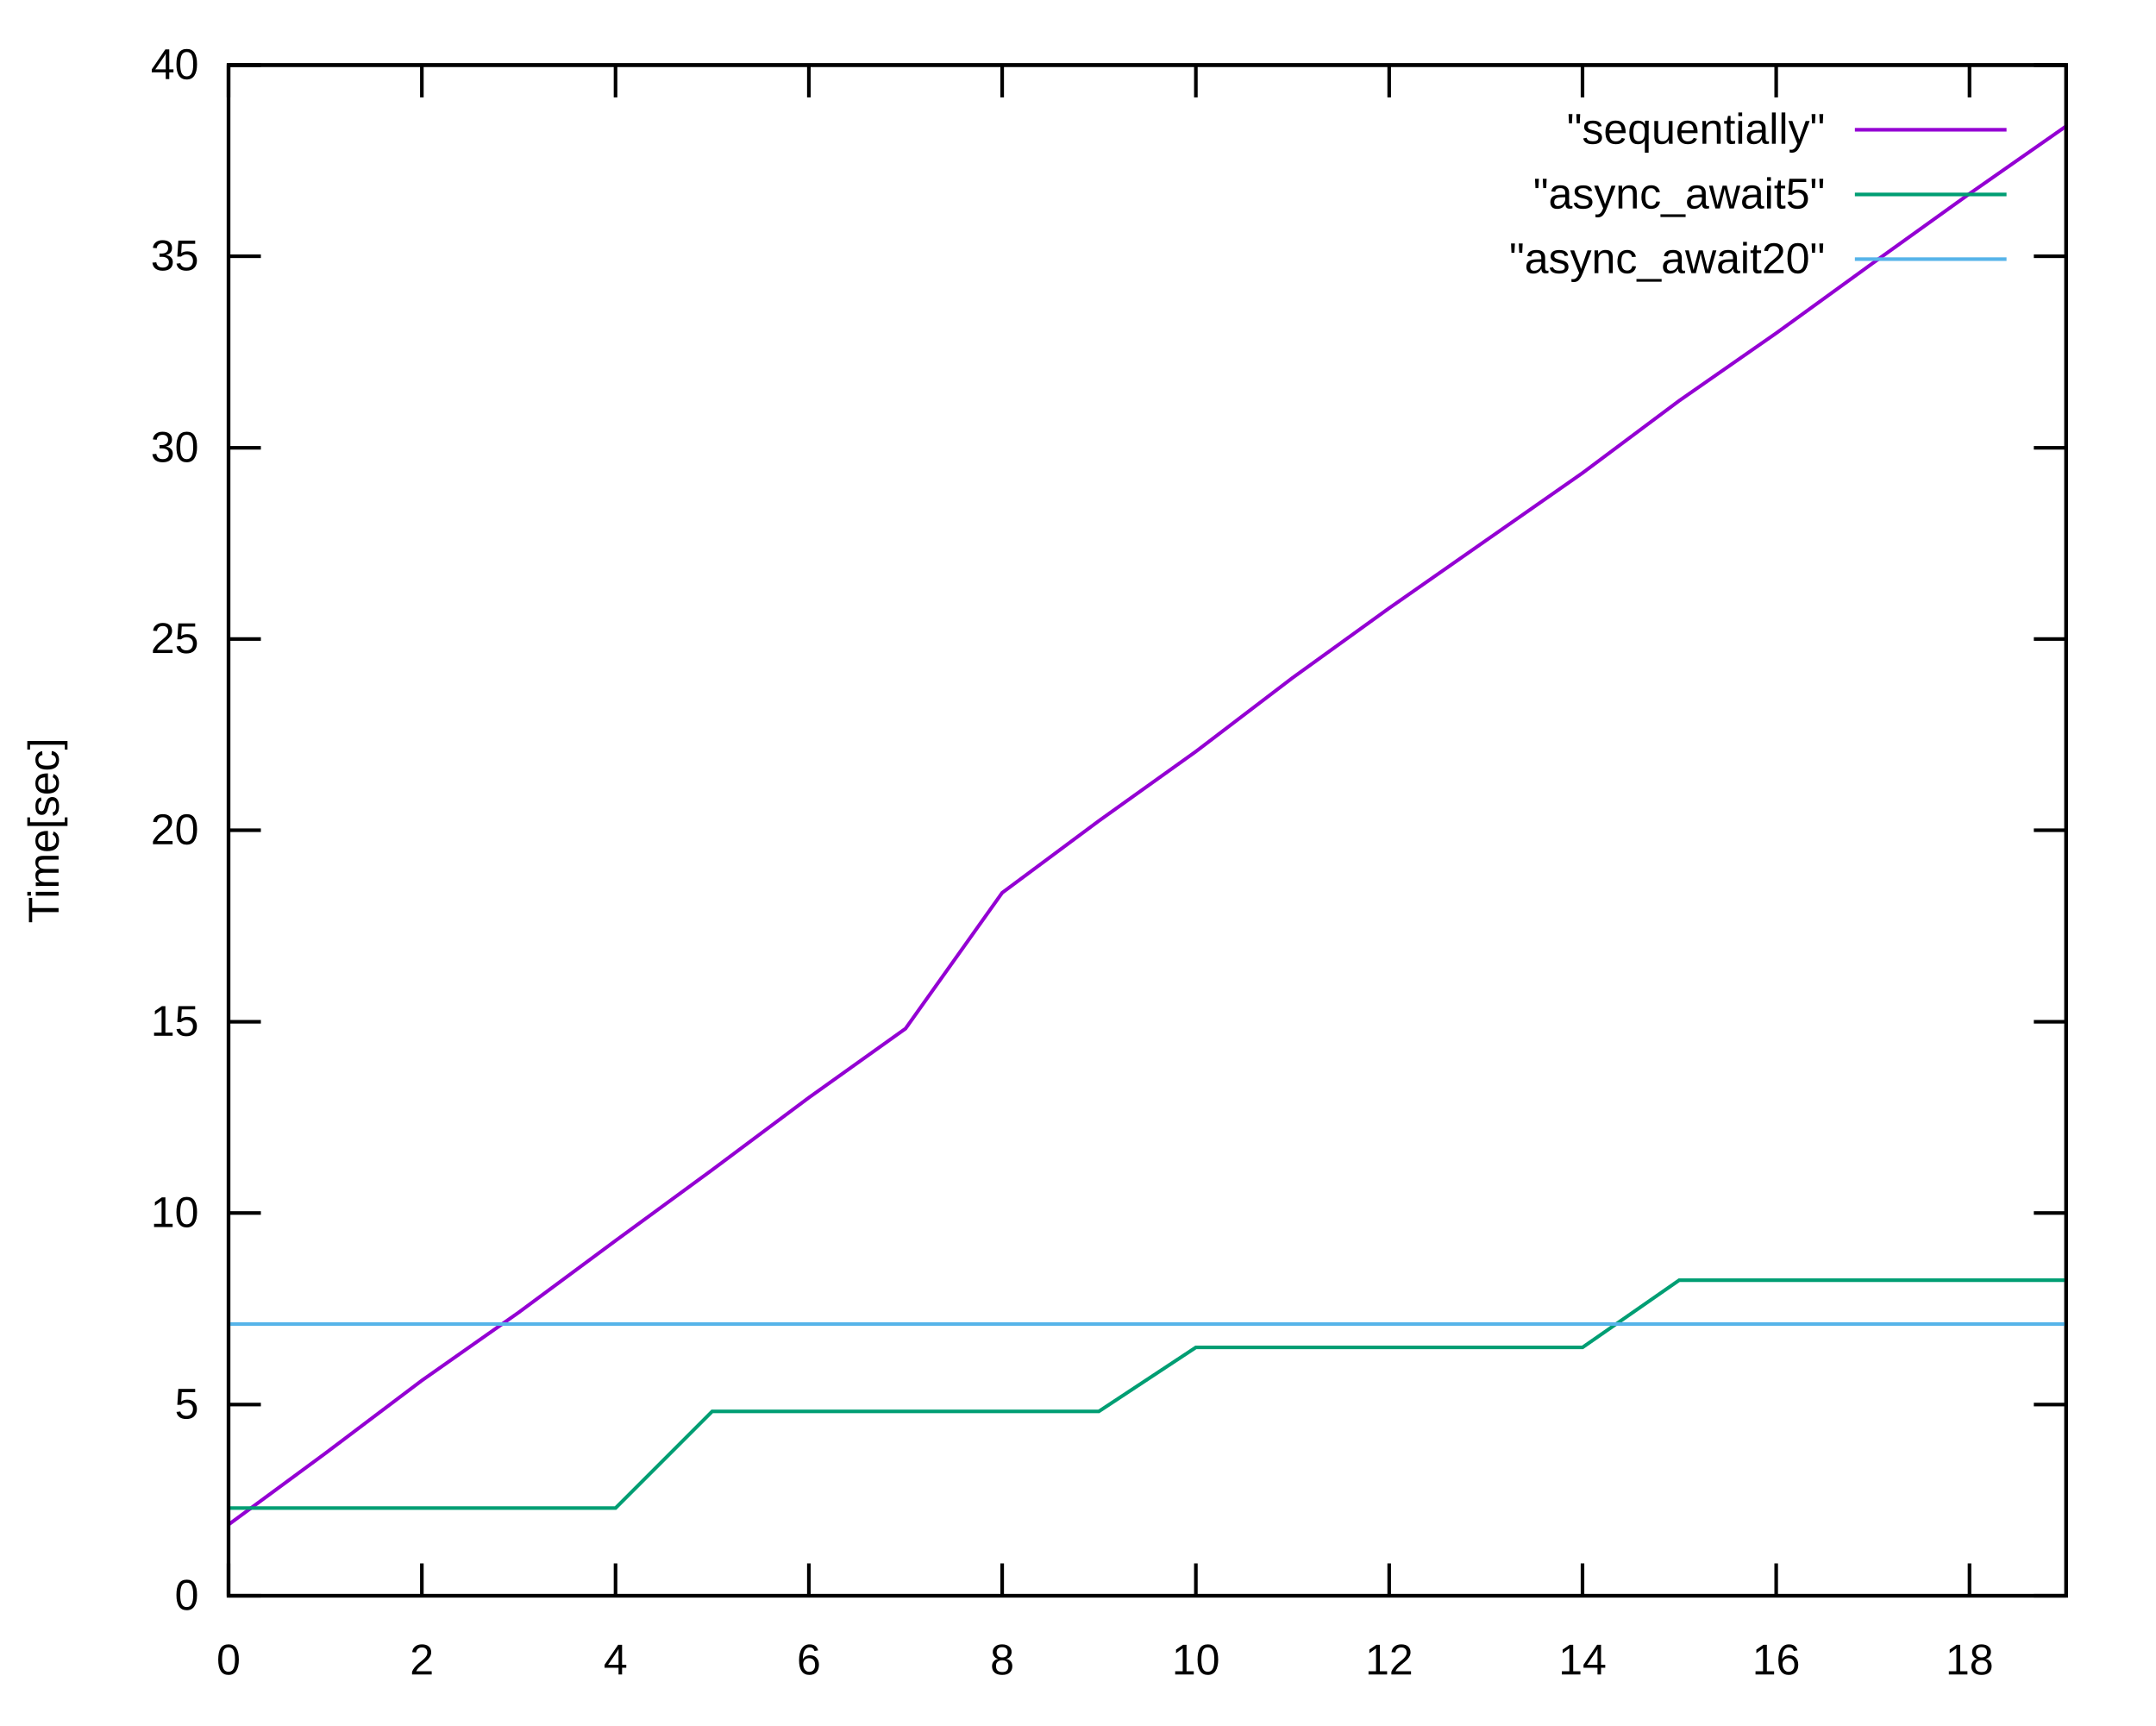
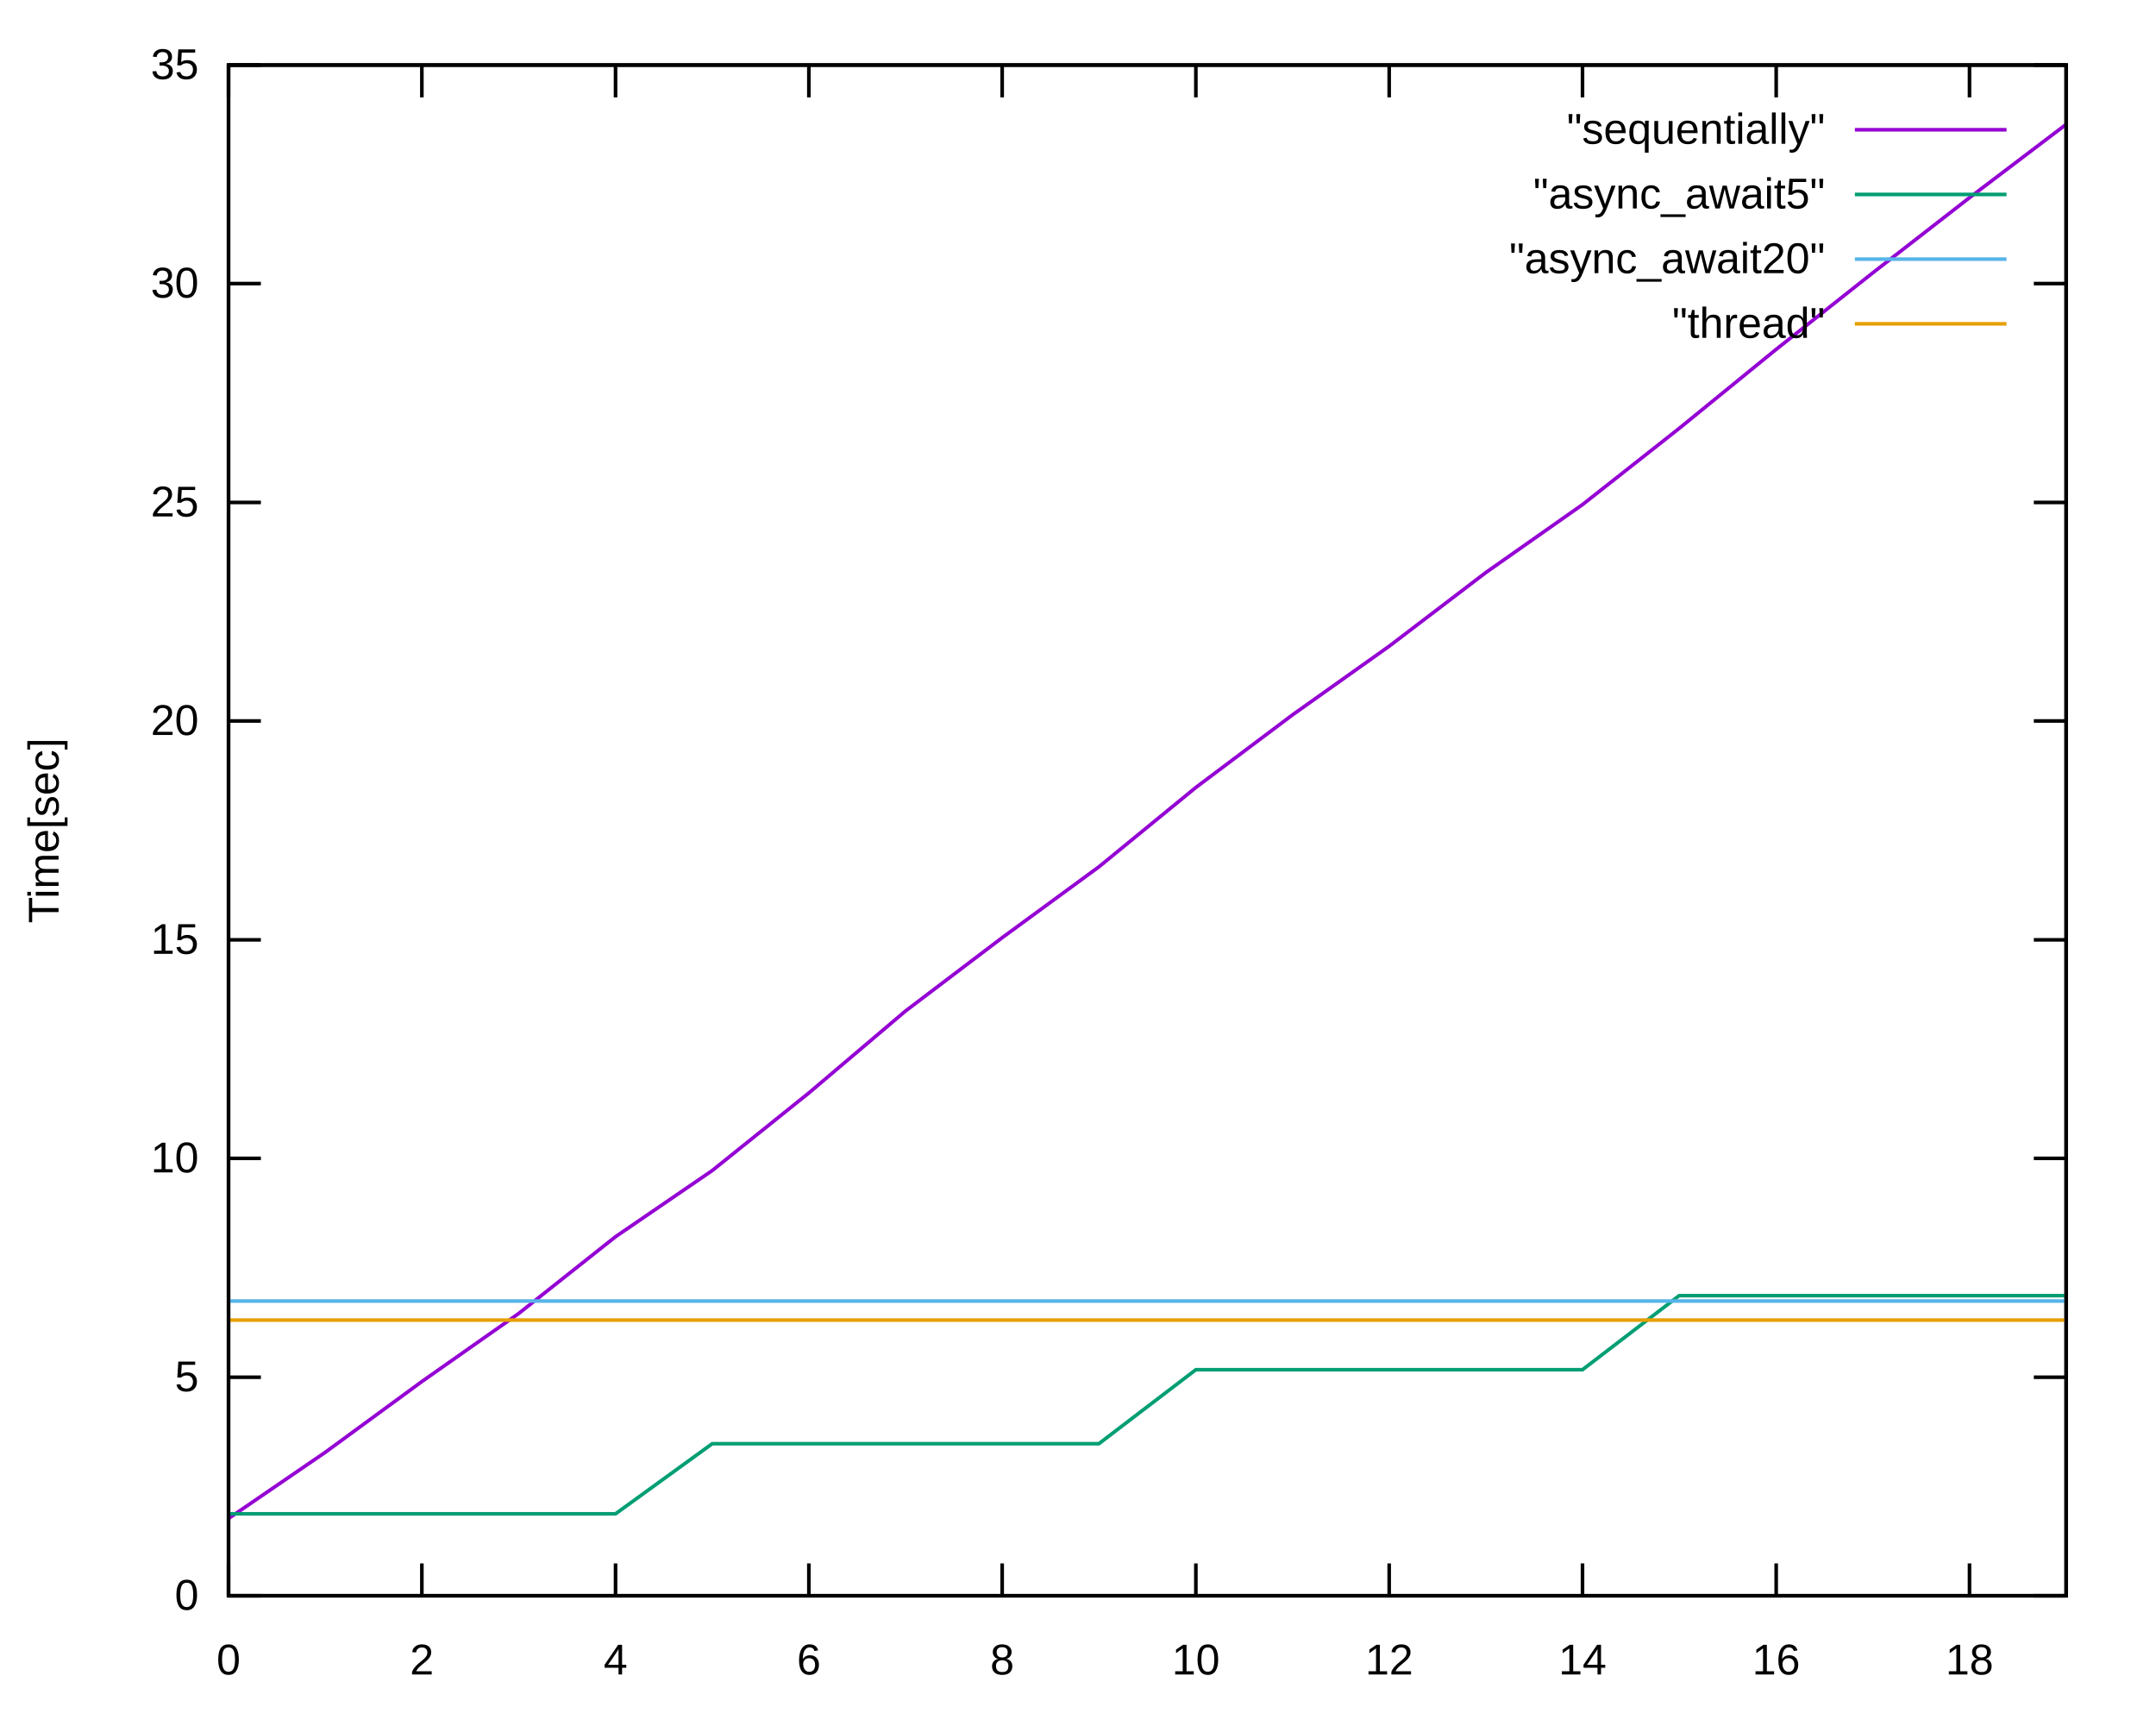
<svg xmlns="http://www.w3.org/2000/svg" xmlns:xlink="http://www.w3.org/1999/xlink" width="600" height="480" viewBox="0 0 600 480">
  <g id="gnuplot_canvas">
    <rect x="0" y="0" width="600" height="480" fill="none" />
    <defs>
      <circle id="gpDot" r="0.5" stroke-width="0.5" stroke="currentColor" />
      <path id="gpPt0" stroke-width="0.222" stroke="currentColor" d="M-1,0 h2 M0,-1 v2" />
      <path id="gpPt1" stroke-width="0.222" stroke="currentColor" d="M-1,-1 L1,1 M1,-1 L-1,1" />
      <path id="gpPt2" stroke-width="0.222" stroke="currentColor" d="M-1,0 L1,0 M0,-1 L0,1 M-1,-1 L1,1 M-1,1 L1,-1" />
      <rect id="gpPt3" stroke-width="0.222" stroke="currentColor" x="-1" y="-1" width="2" height="2" />
      <rect id="gpPt4" stroke-width="0.222" stroke="currentColor" fill="currentColor" x="-1" y="-1" width="2" height="2" />
      <circle id="gpPt5" stroke-width="0.222" stroke="currentColor" cx="0" cy="0" r="1" />
      <use xlink:href="#gpPt5" id="gpPt6" fill="currentColor" stroke="none" />
      <path id="gpPt7" stroke-width="0.222" stroke="currentColor" d="M0,-1.33 L-1.33,0.67 L1.33,0.67 z" />
      <use xlink:href="#gpPt7" id="gpPt8" fill="currentColor" stroke="none" />
      <use xlink:href="#gpPt7" id="gpPt9" stroke="currentColor" transform="rotate(180)" />
      <use xlink:href="#gpPt9" id="gpPt10" fill="currentColor" stroke="none" />
      <use xlink:href="#gpPt3" id="gpPt11" stroke="currentColor" transform="rotate(45)" />
      <use xlink:href="#gpPt11" id="gpPt12" fill="currentColor" stroke="none" />
      <path id="gpPt13" stroke-width="0.222" stroke="currentColor" d="M0,1.330 L1.265,0.411 L0.782,-1.067 L-0.782,-1.076 L-1.265,0.411 z" />
      <use xlink:href="#gpPt13" id="gpPt14" fill="currentColor" stroke="none" />
      <filter id="textbox" filterUnits="objectBoundingBox" x="0" y="0" height="1" width="1">
        <feFlood flood-color="white" flood-opacity="1" result="bgnd" />
        <feComposite in="SourceGraphic" in2="bgnd" operator="atop" />
      </filter>
      <filter id="greybox" filterUnits="objectBoundingBox" x="0" y="0" height="1" width="1">
        <feFlood flood-color="lightgrey" flood-opacity="1" result="grey" />
        <feComposite in="SourceGraphic" in2="grey" operator="atop" />
      </filter>
    </defs>
    <g fill="none" color="white" stroke="currentColor" stroke-width="1.00" stroke-linecap="butt" stroke-linejoin="miter">
</g>
    <g fill="none" color="black" stroke="currentColor" stroke-width="1.00" stroke-linecap="butt" stroke-linejoin="miter">
      <path stroke="black" d="M63.6,444.0 L72.6,444.0 M575.0,444.0 L566.0,444.0  " />
      <g transform="translate(55.3,447.9)" stroke="none" fill="black" font-family="Arial" font-size="12.00" text-anchor="end">
        <text>
          <tspan font-family="Arial"> 0</tspan>
        </text>
      </g>
    </g>
    <g fill="none" color="black" stroke="currentColor" stroke-width="1.00" stroke-linecap="butt" stroke-linejoin="miter">
-       <path stroke="black" d="M63.6,390.8 L72.6,390.8 M575.0,390.8 L566.0,390.8  " />
-       <g transform="translate(55.3,394.7)" stroke="none" fill="black" font-family="Arial" font-size="12.00" text-anchor="end">
+       <path stroke="black" d="M63.6,383.2 L72.6,383.2 M575.0,383.2 L566.0,383.2  " />
+       <g transform="translate(55.3,387.1)" stroke="none" fill="black" font-family="Arial" font-size="12.00" text-anchor="end">
        <text>
          <tspan font-family="Arial"> 5</tspan>
        </text>
      </g>
    </g>
    <g fill="none" color="black" stroke="currentColor" stroke-width="1.00" stroke-linecap="butt" stroke-linejoin="miter">
-       <path stroke="black" d="M63.6,337.5 L72.6,337.5 M575.0,337.5 L566.0,337.5  " />
-       <g transform="translate(55.3,341.4)" stroke="none" fill="black" font-family="Arial" font-size="12.00" text-anchor="end">
+       <path stroke="black" d="M63.6,322.3 L72.6,322.3 M575.0,322.3 L566.0,322.3  " />
+       <g transform="translate(55.3,326.2)" stroke="none" fill="black" font-family="Arial" font-size="12.00" text-anchor="end">
        <text>
          <tspan font-family="Arial"> 10</tspan>
        </text>
      </g>
    </g>
    <g fill="none" color="black" stroke="currentColor" stroke-width="1.00" stroke-linecap="butt" stroke-linejoin="miter">
-       <path stroke="black" d="M63.6,284.3 L72.6,284.3 M575.0,284.3 L566.0,284.3  " />
-       <g transform="translate(55.3,288.2)" stroke="none" fill="black" font-family="Arial" font-size="12.00" text-anchor="end">
+       <path stroke="black" d="M63.6,261.5 L72.6,261.5 M575.0,261.5 L566.0,261.5  " />
+       <g transform="translate(55.3,265.4)" stroke="none" fill="black" font-family="Arial" font-size="12.00" text-anchor="end">
        <text>
          <tspan font-family="Arial"> 15</tspan>
        </text>
      </g>
    </g>
    <g fill="none" color="black" stroke="currentColor" stroke-width="1.00" stroke-linecap="butt" stroke-linejoin="miter">
-       <path stroke="black" d="M63.6,231.0 L72.6,231.0 M575.0,231.0 L566.0,231.0  " />
-       <g transform="translate(55.3,234.9)" stroke="none" fill="black" font-family="Arial" font-size="12.00" text-anchor="end">
+       <path stroke="black" d="M63.6,200.6 L72.6,200.6 M575.0,200.6 L566.0,200.6  " />
+       <g transform="translate(55.3,204.5)" stroke="none" fill="black" font-family="Arial" font-size="12.00" text-anchor="end">
        <text>
          <tspan font-family="Arial"> 20</tspan>
        </text>
      </g>
    </g>
    <g fill="none" color="black" stroke="currentColor" stroke-width="1.00" stroke-linecap="butt" stroke-linejoin="miter">
-       <path stroke="black" d="M63.6,177.8 L72.6,177.8 M575.0,177.8 L566.0,177.8  " />
-       <g transform="translate(55.3,181.7)" stroke="none" fill="black" font-family="Arial" font-size="12.00" text-anchor="end">
+       <path stroke="black" d="M63.6,139.8 L72.6,139.8 M575.0,139.8 L566.0,139.8  " />
+       <g transform="translate(55.3,143.7)" stroke="none" fill="black" font-family="Arial" font-size="12.00" text-anchor="end">
        <text>
          <tspan font-family="Arial"> 25</tspan>
        </text>
      </g>
    </g>
    <g fill="none" color="black" stroke="currentColor" stroke-width="1.00" stroke-linecap="butt" stroke-linejoin="miter">
-       <path stroke="black" d="M63.6,124.6 L72.6,124.6 M575.0,124.6 L566.0,124.6  " />
-       <g transform="translate(55.3,128.5)" stroke="none" fill="black" font-family="Arial" font-size="12.00" text-anchor="end">
+       <path stroke="black" d="M63.6,78.9 L72.6,78.9 M575.0,78.9 L566.0,78.9  " />
+       <g transform="translate(55.3,82.8)" stroke="none" fill="black" font-family="Arial" font-size="12.00" text-anchor="end">
        <text>
          <tspan font-family="Arial"> 30</tspan>
-         </text>
-       </g>
-     </g>
-     <g fill="none" color="black" stroke="currentColor" stroke-width="1.00" stroke-linecap="butt" stroke-linejoin="miter">
-       <path stroke="black" d="M63.6,71.3 L72.6,71.3 M575.0,71.3 L566.0,71.3  " />
-       <g transform="translate(55.3,75.2)" stroke="none" fill="black" font-family="Arial" font-size="12.00" text-anchor="end">
-         <text>
-           <tspan font-family="Arial"> 35</tspan>
        </text>
      </g>
    </g>
    <g fill="none" color="black" stroke="currentColor" stroke-width="1.00" stroke-linecap="butt" stroke-linejoin="miter">
      <path stroke="black" d="M63.6,18.1 L72.6,18.1 M575.0,18.1 L566.0,18.1  " />
      <g transform="translate(55.3,22.0)" stroke="none" fill="black" font-family="Arial" font-size="12.00" text-anchor="end">
        <text>
-           <tspan font-family="Arial"> 40</tspan>
+           <tspan font-family="Arial"> 35</tspan>
        </text>
      </g>
    </g>
    <g fill="none" color="black" stroke="currentColor" stroke-width="1.00" stroke-linecap="butt" stroke-linejoin="miter">
      <path stroke="black" d="M63.6,444.0 L63.6,435.0 M63.6,18.1 L63.6,27.1  " />
      <g transform="translate(63.6,465.9)" stroke="none" fill="black" font-family="Arial" font-size="12.00" text-anchor="middle">
        <text>
          <tspan font-family="Arial"> 0</tspan>
        </text>
      </g>
    </g>
    <g fill="none" color="black" stroke="currentColor" stroke-width="1.00" stroke-linecap="butt" stroke-linejoin="miter">
      <path stroke="black" d="M117.4,444.0 L117.4,435.0 M117.4,18.1 L117.4,27.1  " />
      <g transform="translate(117.4,465.9)" stroke="none" fill="black" font-family="Arial" font-size="12.00" text-anchor="middle">
        <text>
          <tspan font-family="Arial"> 2</tspan>
        </text>
      </g>
    </g>
    <g fill="none" color="black" stroke="currentColor" stroke-width="1.00" stroke-linecap="butt" stroke-linejoin="miter">
      <path stroke="black" d="M171.3,444.0 L171.3,435.0 M171.3,18.1 L171.3,27.1  " />
      <g transform="translate(171.3,465.9)" stroke="none" fill="black" font-family="Arial" font-size="12.00" text-anchor="middle">
        <text>
          <tspan font-family="Arial"> 4</tspan>
        </text>
      </g>
    </g>
    <g fill="none" color="black" stroke="currentColor" stroke-width="1.00" stroke-linecap="butt" stroke-linejoin="miter">
      <path stroke="black" d="M225.1,444.0 L225.1,435.0 M225.1,18.1 L225.1,27.1  " />
      <g transform="translate(225.1,465.9)" stroke="none" fill="black" font-family="Arial" font-size="12.00" text-anchor="middle">
        <text>
          <tspan font-family="Arial"> 6</tspan>
        </text>
      </g>
    </g>
    <g fill="none" color="black" stroke="currentColor" stroke-width="1.00" stroke-linecap="butt" stroke-linejoin="miter">
      <path stroke="black" d="M278.9,444.0 L278.9,435.0 M278.9,18.1 L278.9,27.1  " />
      <g transform="translate(278.9,465.9)" stroke="none" fill="black" font-family="Arial" font-size="12.00" text-anchor="middle">
        <text>
          <tspan font-family="Arial"> 8</tspan>
        </text>
      </g>
    </g>
    <g fill="none" color="black" stroke="currentColor" stroke-width="1.00" stroke-linecap="butt" stroke-linejoin="miter">
      <path stroke="black" d="M332.8,444.0 L332.8,435.0 M332.8,18.1 L332.8,27.1  " />
      <g transform="translate(332.8,465.9)" stroke="none" fill="black" font-family="Arial" font-size="12.00" text-anchor="middle">
        <text>
          <tspan font-family="Arial"> 10</tspan>
        </text>
      </g>
    </g>
    <g fill="none" color="black" stroke="currentColor" stroke-width="1.00" stroke-linecap="butt" stroke-linejoin="miter">
      <path stroke="black" d="M386.6,444.0 L386.6,435.0 M386.6,18.1 L386.6,27.1  " />
      <g transform="translate(386.6,465.9)" stroke="none" fill="black" font-family="Arial" font-size="12.00" text-anchor="middle">
        <text>
          <tspan font-family="Arial"> 12</tspan>
        </text>
      </g>
    </g>
    <g fill="none" color="black" stroke="currentColor" stroke-width="1.00" stroke-linecap="butt" stroke-linejoin="miter">
      <path stroke="black" d="M440.4,444.0 L440.4,435.0 M440.4,18.1 L440.4,27.1  " />
      <g transform="translate(440.4,465.9)" stroke="none" fill="black" font-family="Arial" font-size="12.00" text-anchor="middle">
        <text>
          <tspan font-family="Arial"> 14</tspan>
        </text>
      </g>
    </g>
    <g fill="none" color="black" stroke="currentColor" stroke-width="1.00" stroke-linecap="butt" stroke-linejoin="miter">
      <path stroke="black" d="M494.3,444.0 L494.3,435.0 M494.3,18.1 L494.3,27.1  " />
      <g transform="translate(494.3,465.9)" stroke="none" fill="black" font-family="Arial" font-size="12.00" text-anchor="middle">
        <text>
          <tspan font-family="Arial"> 16</tspan>
        </text>
      </g>
    </g>
    <g fill="none" color="black" stroke="currentColor" stroke-width="1.00" stroke-linecap="butt" stroke-linejoin="miter">
      <path stroke="black" d="M548.1,444.0 L548.1,435.0 M548.1,18.1 L548.1,27.1  " />
      <g transform="translate(548.1,465.9)" stroke="none" fill="black" font-family="Arial" font-size="12.00" text-anchor="middle">
        <text>
          <tspan font-family="Arial"> 18</tspan>
        </text>
      </g>
    </g>
    <g fill="none" color="black" stroke="currentColor" stroke-width="1.00" stroke-linecap="butt" stroke-linejoin="miter">
</g>
    <g fill="none" color="black" stroke="currentColor" stroke-width="1.00" stroke-linecap="butt" stroke-linejoin="miter">
      <path stroke="black" d="M63.6,18.1 L63.6,444.0 L575.0,444.0 L575.0,18.1 L63.6,18.1 Z  " />
    </g>
    <g fill="none" color="black" stroke="currentColor" stroke-width="1.00" stroke-linecap="butt" stroke-linejoin="miter">
      <g transform="translate(16.3,231.1) rotate(270)" stroke="none" fill="black" font-family="Arial" font-size="12.00" text-anchor="middle">
        <text>
          <tspan font-family="Arial">Time[sec]</tspan>
        </text>
      </g>
    </g>
    <g fill="none" color="black" stroke="currentColor" stroke-width="1.00" stroke-linecap="butt" stroke-linejoin="miter">
</g>
    <g id="gnuplot_plot_1">
      <g fill="none" color="black" stroke="currentColor" stroke-width="1.00" stroke-linecap="butt" stroke-linejoin="miter">
        <g transform="translate(507.9,40.0)" stroke="none" fill="black" font-family="Arial" font-size="12.00" text-anchor="end">
          <text>"sequentially"</text>
        </g>
      </g>
      <g fill="none" color="black" stroke="currentColor" stroke-width="1.00" stroke-linecap="butt" stroke-linejoin="miter">
-         <path stroke="rgb(148,   0, 211)" d="M516.2,36.1 L558.4,36.1 M63.6,424.2 L90.5,404.4 L117.4,384.1 L144.3,365.2 L171.3,345.2 L198.2,325.5   L225.1,305.4 L252.0,286.2 L278.9,248.4 L305.8,228.4 L332.8,209.1 L359.7,188.6 L386.6,169.2 L413.5,150.4   L440.4,131.6 L467.3,111.5 L494.3,92.7 L521.2,73.2 L548.1,53.9 L575.0,35.1  " />
+         <path stroke="rgb(148,   0, 211)" d="M516.2,36.1 L558.4,36.1 M63.6,422.5 L90.5,404.1 L117.4,384.4 L144.3,365.5 L171.3,344.1 L198.2,325.7   L225.1,304.1 L252.0,281.3 L278.9,260.9 L305.8,241.2 L332.8,219.1 L359.7,198.9 L386.6,179.8 L413.5,159.3   L440.4,140.4 L467.3,119.2 L494.3,97.2 L521.2,75.9 L548.1,55.0 L575.0,34.6  " />
      </g>
    </g>
    <g id="gnuplot_plot_2">
      <g fill="none" color="black" stroke="currentColor" stroke-width="1.00" stroke-linecap="butt" stroke-linejoin="miter">
        <g transform="translate(507.9,58.0)" stroke="none" fill="black" font-family="Arial" font-size="12.00" text-anchor="end">
          <text>"async_await5"</text>
        </g>
      </g>
      <g fill="none" color="black" stroke="currentColor" stroke-width="1.00" stroke-linecap="butt" stroke-linejoin="miter">
-         <path stroke="rgb(  0, 158, 115)" d="M516.2,54.1 L558.4,54.1 M63.6,419.6 L90.5,419.6 L117.4,419.6 L144.3,419.6 L171.3,419.6 L198.2,392.7   L225.1,392.7 L252.0,392.7 L278.9,392.7 L305.8,392.7 L332.8,374.9 L359.7,374.9 L386.6,374.9 L413.5,374.9   L440.4,374.9 L467.3,356.2 L494.3,356.2 L521.2,356.2 L548.1,356.2 L575.0,356.2  " />
+         <path stroke="rgb(  0, 158, 115)" d="M516.2,54.1 L558.4,54.1 M63.6,421.2 L90.5,421.2 L117.4,421.2 L144.3,421.2 L171.3,421.2 L198.2,401.7   L225.1,401.7 L252.0,401.7 L278.9,401.7 L305.8,401.7 L332.8,381.1 L359.7,381.1 L386.6,381.1 L413.5,381.1   L440.4,381.1 L467.3,360.5 L494.3,360.5 L521.2,360.5 L548.1,360.5 L575.0,360.5  " />
      </g>
    </g>
    <g id="gnuplot_plot_3">
      <g fill="none" color="black" stroke="currentColor" stroke-width="1.00" stroke-linecap="butt" stroke-linejoin="miter">
        <g transform="translate(507.9,76.0)" stroke="none" fill="black" font-family="Arial" font-size="12.00" text-anchor="end">
          <text>"async_await20"</text>
        </g>
      </g>
      <g fill="none" color="black" stroke="currentColor" stroke-width="1.00" stroke-linecap="butt" stroke-linejoin="miter">
-         <path stroke="rgb( 86, 180, 233)" d="M516.2,72.1 L558.4,72.1 M63.6,368.4 L90.5,368.4 L117.4,368.4 L144.3,368.4 L171.3,368.4 L198.2,368.4   L225.1,368.4 L252.0,368.4 L278.9,368.4 L305.8,368.4 L332.8,368.4 L359.7,368.4 L386.6,368.4 L413.5,368.4   L440.4,368.4 L467.3,368.4 L494.3,368.4 L521.2,368.4 L548.1,368.4 L575.0,368.4  " />
-       </g>
-     </g>
-     <g fill="none" color="white" stroke="rgb( 86, 180, 233)" stroke-width="2.00" stroke-linecap="butt" stroke-linejoin="miter">
+         <path stroke="rgb( 86, 180, 233)" d="M516.2,72.1 L558.4,72.1 M63.6,362.0 L90.5,362.0 L117.4,362.0 L144.3,362.0 L171.3,362.0 L198.2,362.0   L225.1,362.0 L252.0,362.0 L278.9,362.0 L305.8,362.0 L332.8,362.0 L359.7,362.0 L386.6,362.0 L413.5,362.0   L440.4,362.0 L467.3,362.0 L494.3,362.0 L521.2,362.0 L548.1,362.0 L575.0,362.0  " />
+       </g>
+     </g>
+     <g id="gnuplot_plot_4">
+       <g fill="none" color="black" stroke="currentColor" stroke-width="1.00" stroke-linecap="butt" stroke-linejoin="miter">
+         <g transform="translate(507.9,94.0)" stroke="none" fill="black" font-family="Arial" font-size="12.00" text-anchor="end">
+           <text>"thread"</text>
+         </g>
+       </g>
+       <g fill="none" color="black" stroke="currentColor" stroke-width="1.00" stroke-linecap="butt" stroke-linejoin="miter">
+         <path stroke="rgb(230, 159,   0)" d="M516.2,90.1 L558.4,90.1 M63.6,367.3 L90.5,367.3 L117.4,367.3 L144.3,367.3 L171.3,367.3 L198.2,367.3   L225.1,367.3 L252.0,367.3 L278.9,367.3 L305.8,367.3 L332.8,367.3 L359.7,367.3 L386.6,367.3 L413.5,367.3   L440.4,367.3 L467.3,367.3 L494.3,367.3 L521.2,367.3 L548.1,367.3 L575.0,367.3  " />
+       </g>
+     </g>
+     <g fill="none" color="white" stroke="rgb(230, 159,   0)" stroke-width="2.00" stroke-linecap="butt" stroke-linejoin="miter">
</g>
    <g fill="none" color="black" stroke="currentColor" stroke-width="2.00" stroke-linecap="butt" stroke-linejoin="miter">
</g>
    <g fill="none" color="black" stroke="black" stroke-width="1.00" stroke-linecap="butt" stroke-linejoin="miter">
</g>
    <g fill="none" color="black" stroke="currentColor" stroke-width="1.00" stroke-linecap="butt" stroke-linejoin="miter">
      <path stroke="black" d="M63.6,18.1 L63.6,444.0 L575.0,444.0 L575.0,18.1 L63.6,18.1 Z  " />
    </g>
    <g fill="none" color="black" stroke="currentColor" stroke-width="1.00" stroke-linecap="butt" stroke-linejoin="miter">
</g>
  </g>
</svg>
